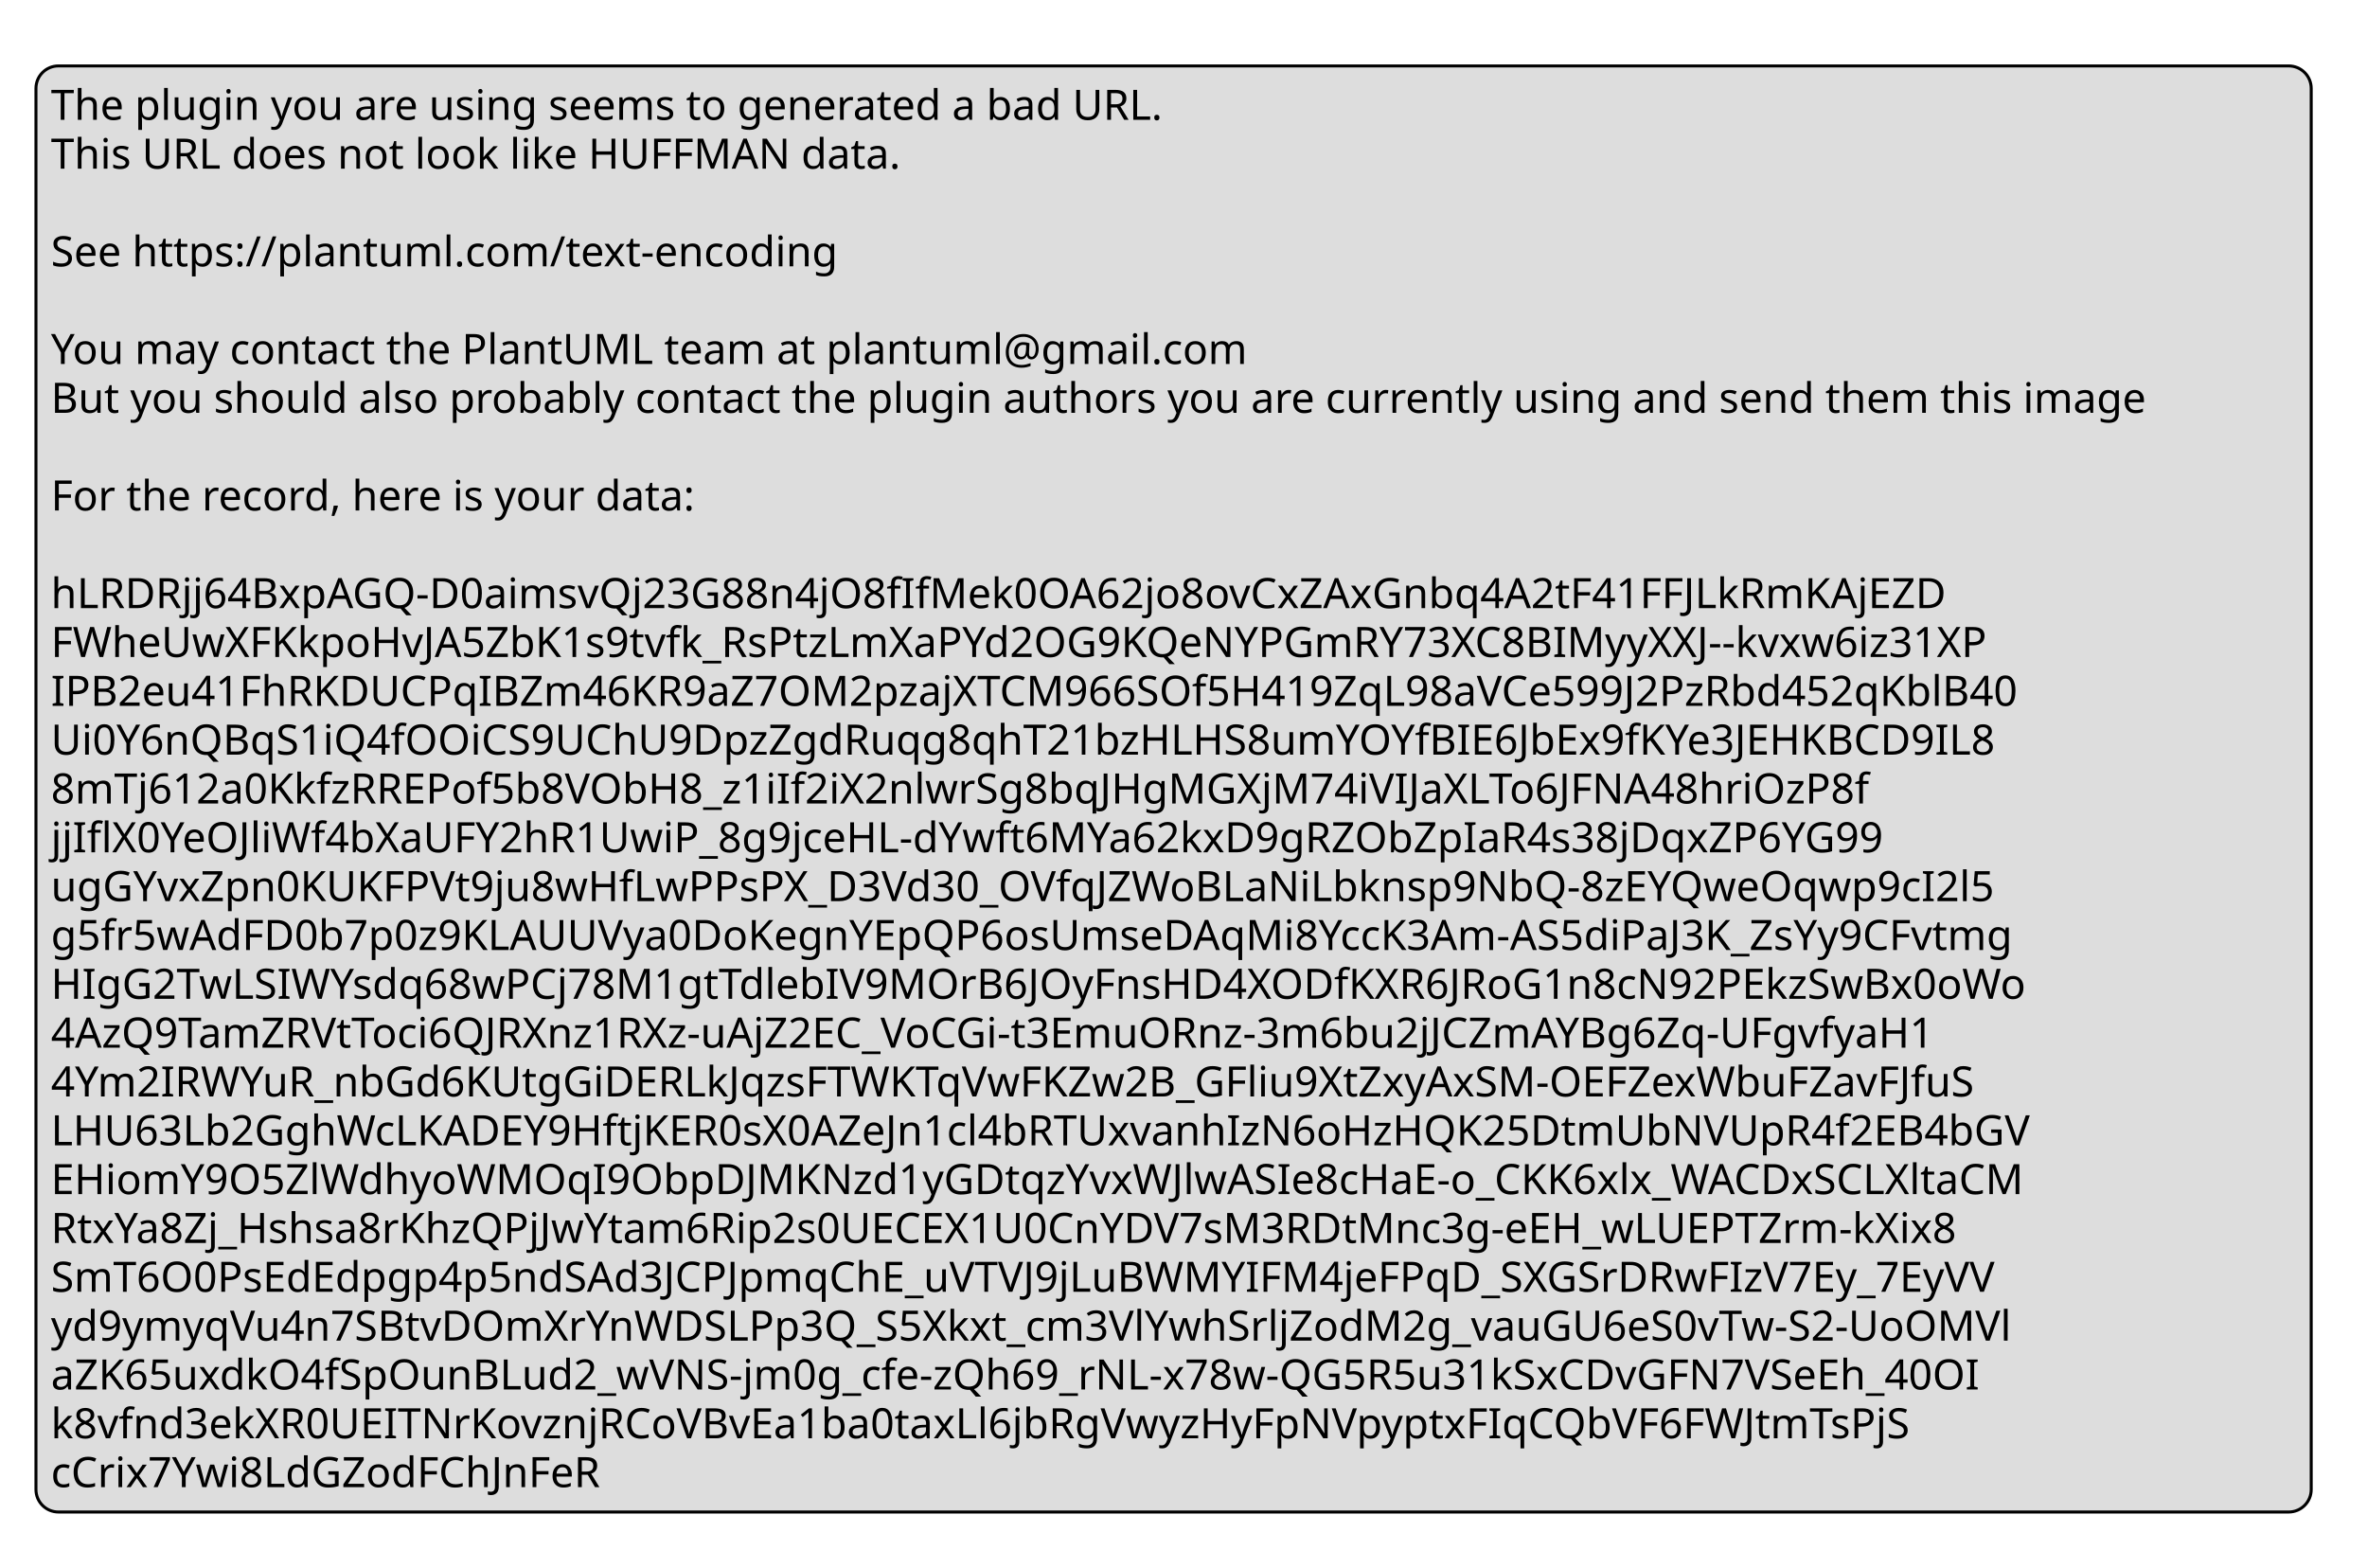
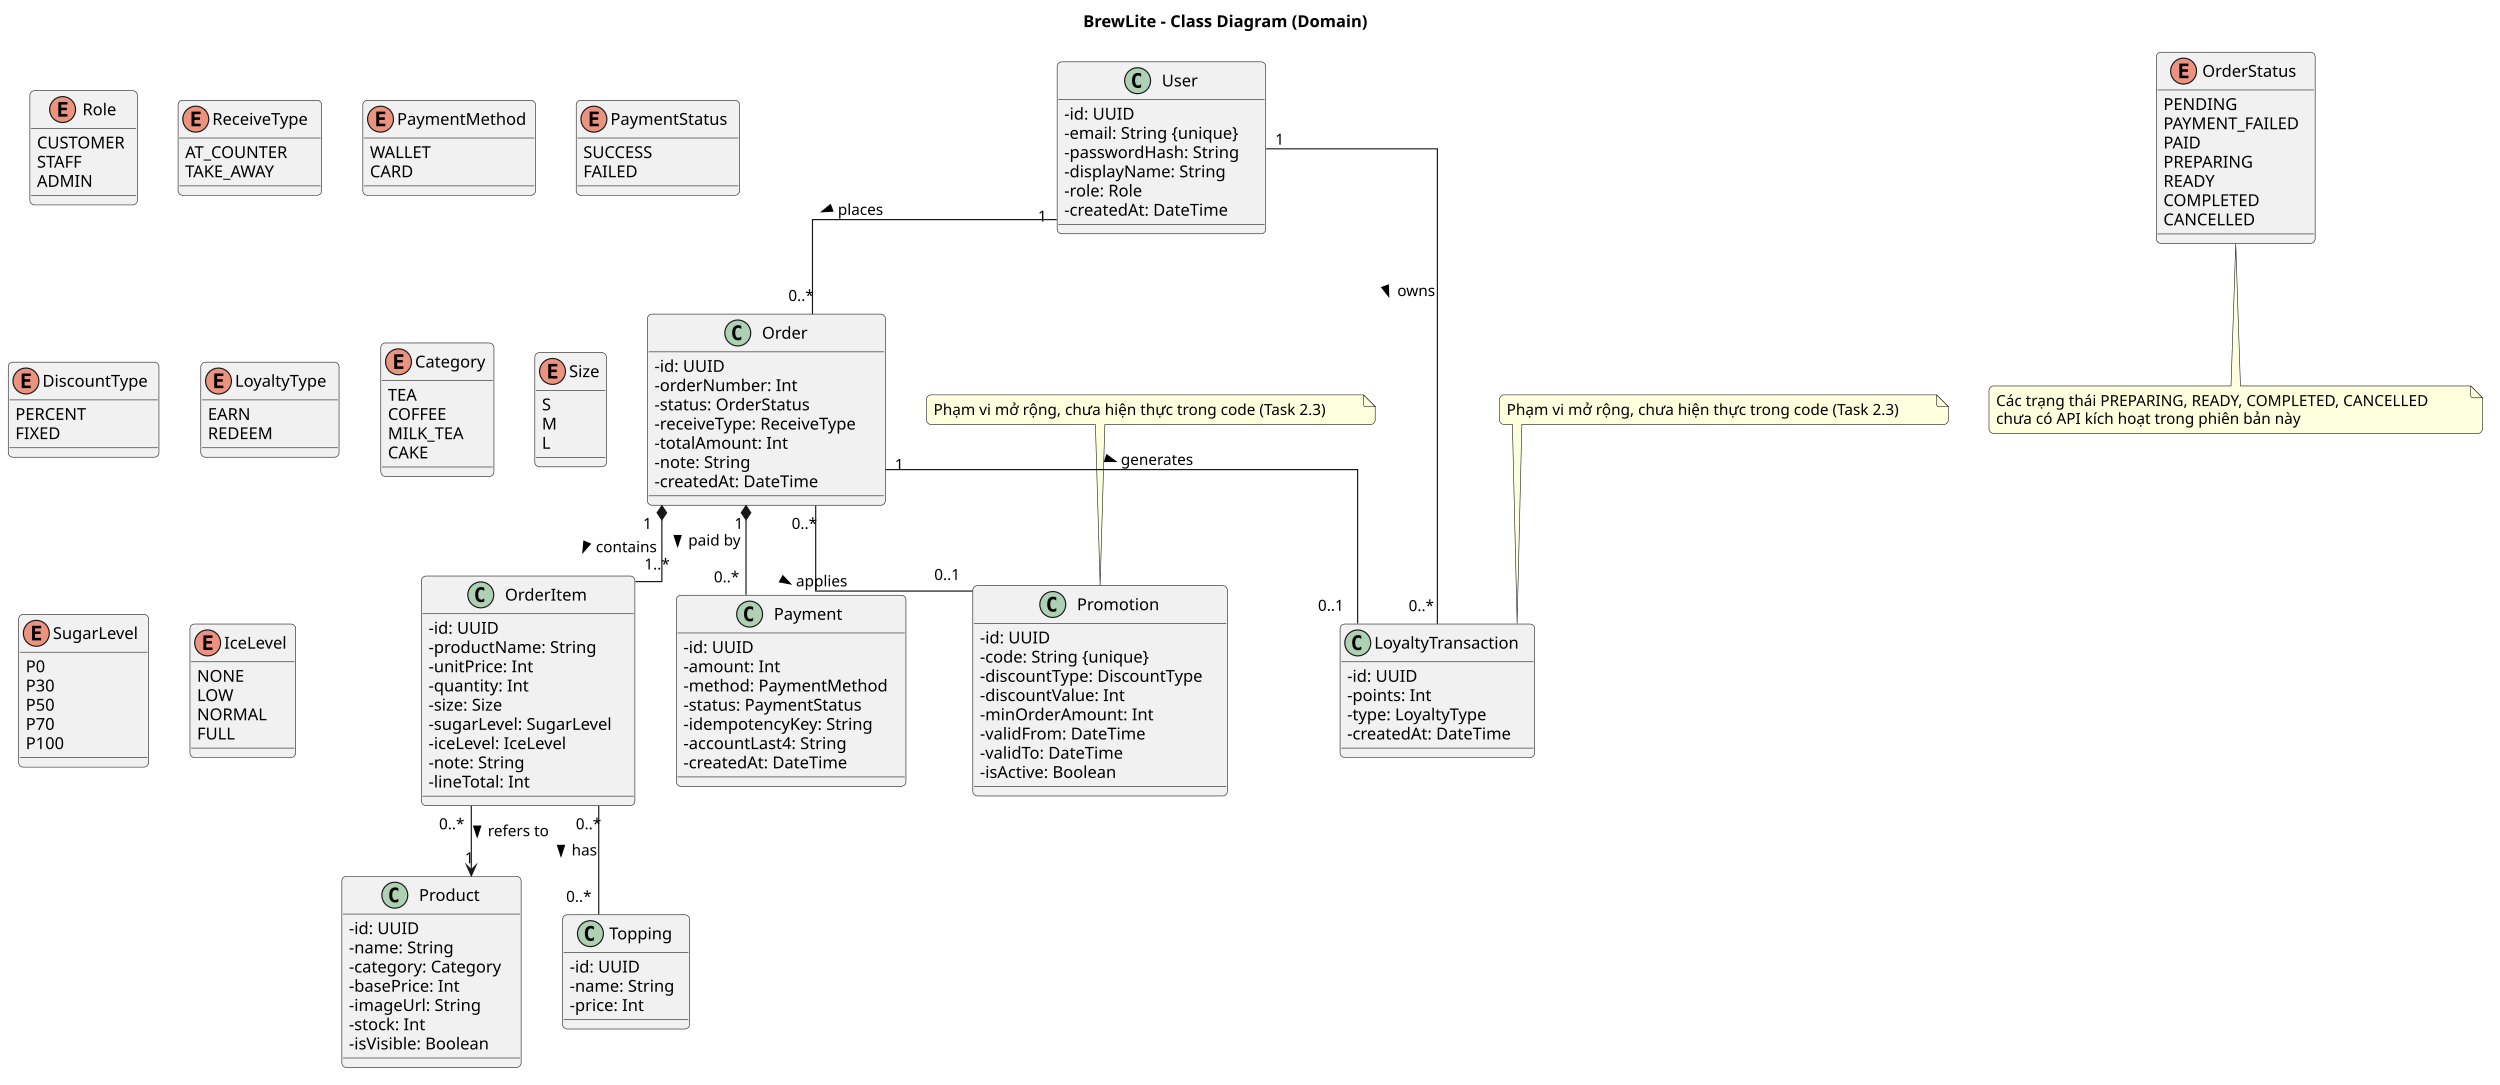
- <svg xmlns="http://www.w3.org/2000/svg" version="1.1" data-diagram-type="CLASS" style="width:790px;height:523px;background:#FFFFFF;" width="790px" height="523px" viewBox="0 0 790 523" zoomAndPan="magnify" preserveAspectRatio="none" contentStyleType="text/css">
+ <svg xmlns="http://www.w3.org/2000/svg" version="1.1" data-diagram-type="CLASS" style="width:2120px;height:920px;background:#FFFFFF;" width="2120px" height="920px" viewBox="0 0 2120 920" zoomAndPan="magnify" preserveAspectRatio="none" contentStyleType="text/css">
  <defs />
  <g font-family="sans-serif" lengthAdjust="spacing">
-     <g class="legend" data-source-line="1">
-       <rect x="12" y="22" width="759.376" height="482.609" fill="#DDD" style="stroke:#000;stroke-width:1;" rx="7.5" ry="7.5" />
-       <text x="17" y="39.995" fill="#000" font-size="14" textLength="399.301">The plugin you are using seems to generated a bad URL.</text>
-       <text x="17" y="56.292" fill="#000" font-size="14" textLength="302.442">This URL does not look like HUFFMAN data.</text>
-       <text x="17" y="72.589" fill="#000" font-size="14"> </text>
-       <text x="17" y="88.886" fill="#000" font-size="14" textLength="279.146">See https://plantuml.com/text-encoding</text>
-       <text x="17" y="105.183" fill="#000" font-size="14"> </text>
-       <text x="17" y="121.479" fill="#000" font-size="14" textLength="428.148">You may contact the PlantUML team at plantuml@gmail.com</text>
-       <text x="17" y="137.776" fill="#000" font-size="14" textLength="749.376">But you should also probably contact the plugin authors you are currently using and send them this image</text>
-       <text x="17" y="154.073" fill="#000" font-size="14"> </text>
-       <text x="17" y="170.37" fill="#000" font-size="14" textLength="232.545">For the record, here is your data:</text>
-       <text x="17" y="186.667" fill="#000" font-size="14"> </text>
-       <text x="17" y="202.964" fill="#000" font-size="14" textLength="681.577">hLRDRjj64BxpAGQ-D0aimsvQj23G88n4jO8fIfMek0OA62jo8ovCxZAxGnbq4A2tF41FFJLkRmKAjEZD</text>
-       <text x="17" y="219.261" fill="#000" font-size="14" textLength="697.99">FWheUwXFKkpoHvJA5ZbK1s9tvfk_RsPtzLmXaPYd2OG9KQeNYPGmRY73XC8BIMyyXXJ--kvxw6iz31XP</text>
-       <text x="17" y="235.558" fill="#000" font-size="14" textLength="707.109">IPB2eu41FhRKDUCPqIBZm46KR9aZ7OM2pzajXTCM966SOf5H419ZqL98aVCe599J2PzRbd452qKblB40</text>
-       <text x="17" y="251.854" fill="#000" font-size="14" textLength="692.515">Ui0Y6nQBqS1iQ4fOOiCS9UChU9DpzZgdRuqg8qhT21bzHLHS8umYOYfBIE6JbEx9fKYe3JEHKBCD9IL8</text>
-       <text x="17" y="268.151" fill="#000" font-size="14" textLength="649.312">8mTj612a0KkfzRREPof5b8VObH8_z1iIf2iX2nlwrSg8bqJHgMGXjM74iVIJaXLTo6JFNA48hriOzP8f</text>
-       <text x="17" y="284.448" fill="#000" font-size="14" textLength="658.984">jjIflX0YeOJliWf4bXaUFY2hR1UwiP_8g9jceHL-dYwft6MYa62kxD9gRZObZpIaR4s38jDqxZP6YG99</text>
-       <text x="17" y="300.745" fill="#000" font-size="14" textLength="691.558">ugGYvxZpn0KUKFPVt9ju8wHfLwPPsPX_D3Vd30_OVfqJZWoBLaNiLbknsp9NbQ-8zEYQweOqwp9cI2l5</text>
-       <text x="17" y="317.042" fill="#000" font-size="14" textLength="702.051">g5fr5wAdFD0b7p0z9KLAUUVya0DoKegnYEpQP6osUmseDAqMi8YccK3Am-AS5diPaJ3K_ZsYy9CFvtmg</text>
-       <text x="17" y="333.339" fill="#000" font-size="14" textLength="703.322">HIgG2TwLSIWYsdq68wPCj78M1gtTdlebIV9MOrB6JOyFnsHD4XODfKXR6JRoG1n8cN92PEkzSwBx0oWo</text>
-       <text x="17" y="349.636" fill="#000" font-size="14" textLength="686.677">4AzQ9TamZRVtToci6QJRXnz1RXz-uAjZ2EC_VoCGi-t3EmuORnz-3m6bu2jJCZmAYBg6Zq-UFgvfyaH1</text>
-       <text x="17" y="365.933" fill="#000" font-size="14" textLength="696.568">4Ym2IRWYuR_nbGd6KUtgGiDERLkJqzsFTWKTqVwFKZw2B_GFliu9XtZxyAxSM-OEFZexWbuFZavFJfuS</text>
-       <text x="17" y="382.229" fill="#000" font-size="14" textLength="706.761">LHU63Lb2GghWcLKADEY9HftjKER0sX0AZeJn1cl4bRTUxvanhIzN6oHzHQK25DtmUbNVUpR4f2EB4bGV</text>
-       <text x="17" y="398.526" fill="#000" font-size="14" textLength="703.309">EHiomY9O5ZlWdhyoWMOqI9ObpDJMKNzd1yGDtqzYvxWJlwASIe8cHaE-o_CKK6xlx_WACDxSCLXltaCM</text>
-       <text x="17" y="414.823" fill="#000" font-size="14" textLength="685.104">RtxYa8Zj_Hshsa8rKhzQPjJwYtam6Rip2s0UECEX1U0CnYDV7sM3RDtMnc3g-eEH_wLUEPTZrm-kXix8</text>
-       <text x="17" y="431.12" fill="#000" font-size="14" textLength="697.225">SmT6O0PsEdEdpgp4p5ndSAd3JCPJpmqChE_uVTVJ9jLuBWMYIFM4jeFPqD_SXGSrDRwFIzV7Ey_7EyVV</text>
-       <text x="17" y="447.417" fill="#000" font-size="14" textLength="705.25">yd9ymyqVu4n7SBtvDOmXrYnWDSLPp3Q_S5Xkxt_cm3VlYwhSrljZodM2g_vauGU6eS0vTw-S2-UoOMVl</text>
-       <text x="17" y="463.714" fill="#000" font-size="14" textLength="692.829">aZK65uxdkO4fSpOunBLud2_wVNS-jm0g_cfe-zQh69_rNL-x78w-QG5R5u31kSxCDvGFN7VSeEh_40OI</text>
-       <text x="17" y="480.011" fill="#000" font-size="14" textLength="670.366">k8vfnd3ekXR0UEITNrKovznjRCoVBvEa1ba0taxLl6jbRgVwyzHyFpNVpyptxFIqCQbVF6FWJtmTsPjS</text>
-       <text x="17" y="496.308" fill="#000" font-size="14" textLength="197.784">cCrix7Ywi8LdGZodFChJnFeR</text>
+     <g class="title" data-source-line="1">
+       <text x="918.526" y="22.995" fill="#000" font-size="14" textLength="276.069" font-weight="700">BrewLite - Class Diagram (Domain)</text>
+     </g>
+     <g class="entity" data-qualified-name="User" id="ent0001" data-source-line="6">
+       <rect x="896.46" y="52.447" width="176.883" height="145.781" fill="#F1F1F1" style="stroke:#181818;stroke-width:0.5;" rx="4" ry="4" />
+       <ellipse cx="964.696" cy="68.447" rx="11" ry="11" fill="#ADD1B2" style="stroke:#181818;stroke-width:1;" />
+       <path d="M967.665,74.087 Q967.087,74.384 966.446,74.525 Q965.806,74.681 965.103,74.681 Q962.603,74.681 961.274,73.041 Q959.962,71.384 959.962,68.259 Q959.962,65.134 961.274,63.478 Q962.603,61.822 965.103,61.822 Q965.806,61.822 966.446,61.978 Q967.103,62.134 967.665,62.431 L967.665,65.15 Q967.04,64.572 966.446,64.306 Q965.853,64.025 965.228,64.025 Q963.884,64.025 963.196,65.103 Q962.509,66.166 962.509,68.259 Q962.509,70.353 963.196,71.431 Q963.884,72.494 965.228,72.494 Q965.853,72.494 966.446,72.228 Q967.04,71.947 967.665,71.369 L967.665,74.087 Z " fill="#000" />
+       <text x="985.196" y="73.294" fill="#000" font-size="14" textLength="31.91">User</text>
+       <line x1="897.46" y1="84.447" x2="1072.343" y2="84.447" style="stroke:#181818;stroke-width:0.5;" />
+       <text x="902.46" y="101.442" fill="#000" font-size="14" textLength="62.398">-id: UUID</text>
+       <text x="902.46" y="117.739" fill="#000" font-size="14" textLength="164.883">-email: String {unique}</text>
+       <text x="902.46" y="134.036" fill="#000" font-size="14" textLength="157.985">-passwordHash: String</text>
+       <text x="902.46" y="150.333" fill="#000" font-size="14" textLength="147.014">-displayName: String</text>
+       <text x="902.46" y="166.629" fill="#000" font-size="14" textLength="71.839">-role: Role</text>
+       <text x="902.46" y="182.926" fill="#000" font-size="14" textLength="151.074">-createdAt: DateTime</text>
+       <line x1="897.46" y1="190.228" x2="1072.343" y2="190.228" style="stroke:#181818;stroke-width:0.5;" />
+     </g>
+     <g class="entity" data-qualified-name="Product" id="ent0002" data-source-line="15">
+       <rect x="289.88" y="743.127" width="152.041" height="162.078" fill="#F1F1F1" style="stroke:#181818;stroke-width:0.5;" rx="4" ry="4" />
+       <ellipse cx="334.796" cy="759.127" rx="11" ry="11" fill="#ADD1B2" style="stroke:#181818;stroke-width:1;" />
+       <path d="M337.764,764.767 Q337.186,765.064 336.546,765.205 Q335.905,765.361 335.202,765.361 Q332.702,765.361 331.374,763.721 Q330.061,762.064 330.061,758.939 Q330.061,755.814 331.374,754.158 Q332.702,752.502 335.202,752.502 Q335.905,752.502 336.546,752.658 Q337.202,752.814 337.764,753.111 L337.764,755.83 Q337.139,755.252 336.546,754.986 Q335.952,754.705 335.327,754.705 Q333.983,754.705 333.296,755.783 Q332.608,756.846 332.608,758.939 Q332.608,761.033 333.296,762.111 Q333.983,763.174 335.327,763.174 Q335.952,763.174 336.546,762.908 Q337.139,762.627 337.764,762.049 L337.764,764.767 Z " fill="#000" />
+       <text x="355.296" y="763.974" fill="#000" font-size="14" textLength="53.71">Product</text>
+       <line x1="290.88" y1="775.127" x2="440.921" y2="775.127" style="stroke:#181818;stroke-width:0.5;" />
+       <text x="295.88" y="792.122" fill="#000" font-size="14" textLength="62.398">-id: UUID</text>
+       <text x="295.88" y="808.419" fill="#000" font-size="14" textLength="95.703">-name: String</text>
+       <text x="295.88" y="824.716" fill="#000" font-size="14" textLength="140.041">-category: Category</text>
+       <text x="295.88" y="841.013" fill="#000" font-size="14" textLength="100.481">-basePrice: Int</text>
+       <text x="295.88" y="857.309" fill="#000" font-size="14" textLength="119.499">-imageUrl: String</text>
+       <text x="295.88" y="873.606" fill="#000" font-size="14" textLength="69.863">-stock: Int</text>
+       <text x="295.88" y="889.903" fill="#000" font-size="14" textLength="128.133">-isVisible: Boolean</text>
+       <line x1="290.88" y1="897.205" x2="440.921" y2="897.205" style="stroke:#181818;stroke-width:0.5;" />
+     </g>
+     <g class="entity" data-qualified-name="Topping" id="ent0003" data-source-line="25">
+       <rect x="477.05" y="775.727" width="107.703" height="96.891" fill="#F1F1F1" style="stroke:#181818;stroke-width:0.5;" rx="4" ry="4" />
+       <ellipse cx="500.673" cy="791.727" rx="11" ry="11" fill="#ADD1B2" style="stroke:#181818;stroke-width:1;" />
+       <path d="M503.642,797.368 Q503.064,797.664 502.423,797.805 Q501.783,797.961 501.08,797.961 Q498.58,797.961 497.252,796.321 Q495.939,794.664 495.939,791.539 Q495.939,788.414 497.252,786.758 Q498.58,785.102 501.08,785.102 Q501.783,785.102 502.423,785.258 Q503.08,785.414 503.642,785.711 L503.642,788.43 Q503.017,787.852 502.423,787.586 Q501.83,787.305 501.205,787.305 Q499.861,787.305 499.173,788.383 Q498.486,789.446 498.486,791.539 Q498.486,793.633 499.173,794.711 Q499.861,795.774 501.205,795.774 Q501.83,795.774 502.423,795.508 Q503.017,795.227 503.642,794.649 L503.642,797.368 Z " fill="#000" />
+       <text x="516.59" y="796.574" fill="#000" font-size="14" textLength="56.54">Topping</text>
+       <line x1="478.05" y1="807.727" x2="583.753" y2="807.727" style="stroke:#181818;stroke-width:0.5;" />
+       <text x="483.05" y="824.722" fill="#000" font-size="14" textLength="62.398">-id: UUID</text>
+       <text x="483.05" y="841.019" fill="#000" font-size="14" textLength="95.703">-name: String</text>
+       <text x="483.05" y="857.316" fill="#000" font-size="14" textLength="67.553">-price: Int</text>
+       <line x1="478.05" y1="864.618" x2="583.753" y2="864.618" style="stroke:#181818;stroke-width:0.5;" />
+     </g>
+     <g class="entity" data-qualified-name="Order" id="ent0004" data-source-line="31">
+       <rect x="549" y="266.377" width="201.8" height="162.078" fill="#F1F1F1" style="stroke:#181818;stroke-width:0.5;" rx="4" ry="4" />
+       <ellipse cx="625.634" cy="282.377" rx="11" ry="11" fill="#ADD1B2" style="stroke:#181818;stroke-width:1;" />
+       <path d="M628.603,288.017 Q628.025,288.314 627.384,288.455 Q626.744,288.611 626.041,288.611 Q623.541,288.611 622.212,286.971 Q620.9,285.314 620.9,282.189 Q620.9,279.064 622.212,277.408 Q623.541,275.752 626.041,275.752 Q626.744,275.752 627.384,275.908 Q628.041,276.064 628.603,276.361 L628.603,279.08 Q627.978,278.502 627.384,278.236 Q626.791,277.955 626.166,277.955 Q624.822,277.955 624.134,279.033 Q623.447,280.096 623.447,282.189 Q623.447,284.283 624.134,285.361 Q624.822,286.424 626.166,286.424 Q626.791,286.424 627.384,286.158 Q627.978,285.877 628.603,285.299 L628.603,288.017 Z " fill="#000" />
+       <text x="646.134" y="287.224" fill="#000" font-size="14" textLength="40.031">Order</text>
+       <line x1="550" y1="298.377" x2="749.8" y2="298.377" style="stroke:#181818;stroke-width:0.5;" />
+       <text x="555" y="315.372" fill="#000" font-size="14" textLength="62.398">-id: UUID</text>
+       <text x="555" y="331.669" fill="#000" font-size="14" textLength="126.526">-orderNumber: Int</text>
+       <text x="555" y="347.966" fill="#000" font-size="14" textLength="141.88">-status: OrderStatus</text>
+       <text x="555" y="364.263" fill="#000" font-size="14" textLength="189.8">-receiveType: ReceiveType</text>
+       <text x="555" y="380.559" fill="#000" font-size="14" textLength="119.738">-totalAmount: Int</text>
+       <text x="555" y="396.856" fill="#000" font-size="14" textLength="87.541">-note: String</text>
+       <text x="555" y="413.153" fill="#000" font-size="14" textLength="151.074">-createdAt: DateTime</text>
+       <line x1="550" y1="420.455" x2="749.8" y2="420.455" style="stroke:#181818;stroke-width:0.5;" />
+     </g>
+     <g class="entity" data-qualified-name="OrderItem" id="ent0005" data-source-line="41">
+       <rect x="357.4" y="488.457" width="180.991" height="194.672" fill="#F1F1F1" style="stroke:#181818;stroke-width:0.5;" rx="4" ry="4" />
+       <ellipse cx="407.695" cy="504.457" rx="11" ry="11" fill="#ADD1B2" style="stroke:#181818;stroke-width:1;" />
+       <path d="M410.664,510.097 Q410.086,510.394 409.445,510.535 Q408.805,510.691 408.102,510.691 Q405.602,510.691 404.274,509.051 Q402.961,507.394 402.961,504.269 Q402.961,501.144 404.274,499.488 Q405.602,497.832 408.102,497.832 Q408.805,497.832 409.445,497.988 Q410.102,498.144 410.664,498.441 L410.664,501.16 Q410.039,500.582 409.445,500.316 Q408.852,500.035 408.227,500.035 Q406.883,500.035 406.195,501.113 Q405.508,502.176 405.508,504.269 Q405.508,506.363 406.195,507.441 Q406.883,508.504 408.227,508.504 Q408.852,508.504 409.445,508.238 Q410.039,507.957 410.664,507.379 L410.664,510.097 Z " fill="#000" />
+       <text x="428.195" y="509.304" fill="#000" font-size="14" textLength="71.9">OrderItem</text>
+       <line x1="358.4" y1="520.457" x2="537.391" y2="520.457" style="stroke:#181818;stroke-width:0.5;" />
+       <text x="363.4" y="537.452" fill="#000" font-size="14" textLength="62.398">-id: UUID</text>
+       <text x="363.4" y="553.749" fill="#000" font-size="14" textLength="151.457">-productName: String</text>
+       <text x="363.4" y="570.046" fill="#000" font-size="14" textLength="94.233">-unitPrice: Int</text>
+       <text x="363.4" y="586.343" fill="#000" font-size="14" textLength="91.075">-quantity: Int</text>
+       <text x="363.4" y="602.639" fill="#000" font-size="14" textLength="70.103">-size: Size</text>
+       <text x="363.4" y="618.936" fill="#000" font-size="14" textLength="168.991">-sugarLevel: SugarLevel</text>
+       <text x="363.4" y="635.233" fill="#000" font-size="14" textLength="129.261">-iceLevel: IceLevel</text>
+       <text x="363.4" y="651.53" fill="#000" font-size="14" textLength="87.541">-note: String</text>
+       <text x="363.4" y="667.827" fill="#000" font-size="14" textLength="93.051">-lineTotal: Int</text>
+       <line x1="358.4" y1="675.129" x2="537.391" y2="675.129" style="stroke:#181818;stroke-width:0.5;" />
+     </g>
+     <g class="entity" data-qualified-name="Payment" id="ent0006" data-source-line="53">
+       <rect x="573.54" y="504.757" width="194.711" height="162.078" fill="#F1F1F1" style="stroke:#181818;stroke-width:0.5;" rx="4" ry="4" />
+       <ellipse cx="635.686" cy="520.757" rx="11" ry="11" fill="#ADD1B2" style="stroke:#181818;stroke-width:1;" />
+       <path d="M638.654,526.398 Q638.076,526.694 637.436,526.835 Q636.795,526.991 636.092,526.991 Q633.592,526.991 632.264,525.351 Q630.951,523.694 630.951,520.569 Q630.951,517.444 632.264,515.788 Q633.592,514.132 636.092,514.132 Q636.795,514.132 637.436,514.288 Q638.092,514.444 638.654,514.741 L638.654,517.46 Q638.029,516.882 637.436,516.616 Q636.842,516.335 636.217,516.335 Q634.873,516.335 634.186,517.413 Q633.498,518.476 633.498,520.569 Q633.498,522.663 634.186,523.741 Q634.873,524.804 636.217,524.804 Q636.842,524.804 637.436,524.538 Q638.029,524.257 638.654,523.679 L638.654,526.398 Z " fill="#000" />
+       <text x="656.186" y="525.604" fill="#000" font-size="14" textLength="61.92">Payment</text>
+       <line x1="574.54" y1="536.757" x2="767.251" y2="536.757" style="stroke:#181818;stroke-width:0.5;" />
+       <text x="579.54" y="553.752" fill="#000" font-size="14" textLength="62.398">-id: UUID</text>
+       <text x="579.54" y="570.049" fill="#000" font-size="14" textLength="86.728">-amount: Int</text>
+       <text x="579.54" y="586.346" fill="#000" font-size="14" textLength="182.711">-method: PaymentMethod</text>
+       <text x="579.54" y="602.643" fill="#000" font-size="14" textLength="163.769">-status: PaymentStatus</text>
+       <text x="579.54" y="618.939" fill="#000" font-size="14" textLength="173.517">-idempotencyKey: String</text>
+       <text x="579.54" y="635.236" fill="#000" font-size="14" textLength="149.844">-accountLast4: String</text>
+       <text x="579.54" y="651.533" fill="#000" font-size="14" textLength="151.074">-createdAt: DateTime</text>
+       <line x1="574.54" y1="658.835" x2="767.251" y2="658.835" style="stroke:#181818;stroke-width:0.5;" />
+     </g>
+     <g class="entity" data-qualified-name="Promotion" id="ent0007" data-source-line="63">
+       <rect x="824.94" y="496.607" width="215.923" height="178.375" fill="#F1F1F1" style="stroke:#181818;stroke-width:0.5;" rx="4" ry="4" />
+       <ellipse cx="892.759" cy="512.607" rx="11" ry="11" fill="#ADD1B2" style="stroke:#181818;stroke-width:1;" />
+       <path d="M895.728,518.248 Q895.15,518.544 894.509,518.685 Q893.869,518.841 893.166,518.841 Q890.666,518.841 889.337,517.201 Q888.025,515.544 888.025,512.419 Q888.025,509.294 889.337,507.638 Q890.666,505.982 893.166,505.982 Q893.869,505.982 894.509,506.138 Q895.166,506.294 895.728,506.591 L895.728,509.31 Q895.103,508.732 894.509,508.466 Q893.916,508.185 893.291,508.185 Q891.947,508.185 891.259,509.263 Q890.572,510.326 890.572,512.419 Q890.572,514.513 891.259,515.591 Q891.947,516.654 893.291,516.654 Q893.916,516.654 894.509,516.388 Q895.103,516.107 895.728,515.529 L895.728,518.248 Z " fill="#000" />
+       <text x="913.259" y="517.454" fill="#000" font-size="14" textLength="71.784">Promotion</text>
+       <line x1="825.94" y1="528.607" x2="1039.863" y2="528.607" style="stroke:#181818;stroke-width:0.5;" />
+       <text x="830.94" y="545.602" fill="#000" font-size="14" textLength="62.398">-id: UUID</text>
+       <text x="830.94" y="561.899" fill="#000" font-size="14" textLength="160.036">-code: String {unique}</text>
+       <text x="830.94" y="578.196" fill="#000" font-size="14" textLength="203.923">-discountType: DiscountType</text>
+       <text x="830.94" y="594.493" fill="#000" font-size="14" textLength="131.811">-discountValue: Int</text>
+       <text x="830.94" y="610.789" fill="#000" font-size="14" textLength="154.157">-minOrderAmount: Int</text>
+       <text x="830.94" y="627.086" fill="#000" font-size="14" textLength="151.915">-validFrom: DateTime</text>
+       <text x="830.94" y="643.383" fill="#000" font-size="14" textLength="133.021">-validTo: DateTime</text>
+       <text x="830.94" y="659.68" fill="#000" font-size="14" textLength="125.645">-isActive: Boolean</text>
+       <line x1="825.94" y1="666.982" x2="1039.863" y2="666.982" style="stroke:#181818;stroke-width:0.5;" />
+     </g>
+     <g class="entity" data-qualified-name="GMN8" id="ent0009" data-source-line="73">
+       <path d="M785.63,338.847 L785.63,355.98 A4,4 0 0 0 789.63,359.98 L928.9,359.98 L932.9,496.267 L936.9,359.98 L1162.174,359.98 A4,4 0 0 0 1166.174,355.98 L1166.174,344.847 L1156.174,334.847 L789.63,334.847 A4,4 0 0 0 785.63,338.847" style="stroke:#181818;stroke-width:0.5;" fill="#FEFFDD" />
+       <path d="M1156.174,334.847 L1156.174,342.847 A2,2 0 0 0 1158.174,344.847 L1166.174,344.847 L1156.174,334.847" style="stroke:#181818;stroke-width:0.5;" fill="#FEFFDD" />
+       <text x="791.63" y="351.914" fill="#000" font-size="13" textLength="359.544">Phạm vi mở rộng, chưa hiện thực trong code (Task 2.3)</text>
+     </g>
+     <g class="entity" data-qualified-name="LoyaltyTransaction" id="ent0011" data-source-line="75">
+       <rect x="1136.38" y="529.197" width="165.041" height="113.188" fill="#F1F1F1" style="stroke:#181818;stroke-width:0.5;" rx="4" ry="4" />
+       <ellipse cx="1151.38" cy="545.197" rx="11" ry="11" fill="#ADD1B2" style="stroke:#181818;stroke-width:1;" />
+       <path d="M1154.349,550.838 Q1153.771,551.134 1153.13,551.275 Q1152.489,551.431 1151.786,551.431 Q1149.286,551.431 1147.958,549.791 Q1146.646,548.134 1146.646,545.009 Q1146.646,541.884 1147.958,540.228 Q1149.286,538.572 1151.786,538.572 Q1152.489,538.572 1153.13,538.728 Q1153.786,538.884 1154.349,539.181 L1154.349,541.9 Q1153.724,541.322 1153.13,541.056 Q1152.536,540.775 1151.911,540.775 Q1150.568,540.775 1149.88,541.853 Q1149.193,542.916 1149.193,545.009 Q1149.193,547.103 1149.88,548.181 Q1150.568,549.244 1151.911,549.244 Q1152.536,549.244 1153.13,548.978 Q1153.724,548.697 1154.349,548.119 L1154.349,550.838 Z " fill="#000" />
+       <text x="1165.38" y="550.044" fill="#000" font-size="14" textLength="133.041">LoyaltyTransaction</text>
+       <line x1="1137.38" y1="561.197" x2="1300.421" y2="561.197" style="stroke:#181818;stroke-width:0.5;" />
+       <text x="1142.38" y="578.192" fill="#000" font-size="14" textLength="62.398">-id: UUID</text>
+       <text x="1142.38" y="594.489" fill="#000" font-size="14" textLength="75.708">-points: Int</text>
+       <text x="1142.38" y="610.786" fill="#000" font-size="14" textLength="130.724">-type: LoyaltyType</text>
+       <text x="1142.38" y="627.083" fill="#000" font-size="14" textLength="151.074">-createdAt: DateTime</text>
+       <line x1="1137.38" y1="634.384" x2="1300.421" y2="634.384" style="stroke:#181818;stroke-width:0.5;" />
+     </g>
+     <g class="entity" data-qualified-name="GMN12" id="ent0013" data-source-line="81">
+       <path d="M1271.63,338.847 L1271.63,355.98 A4,4 0 0 0 1275.63,359.98 L1282.52,359.98 L1286.52,528.787 L1290.52,359.98 L1648.174,359.98 A4,4 0 0 0 1652.174,355.98 L1652.174,344.847 L1642.174,334.847 L1275.63,334.847 A4,4 0 0 0 1271.63,338.847" style="stroke:#181818;stroke-width:0.5;" fill="#FEFFDD" />
+       <path d="M1642.174,334.847 L1642.174,342.847 A2,2 0 0 0 1644.174,344.847 L1652.174,344.847 L1642.174,334.847" style="stroke:#181818;stroke-width:0.5;" fill="#FEFFDD" />
+       <text x="1277.63" y="351.914" fill="#000" font-size="13" textLength="359.544">Phạm vi mở rộng, chưa hiện thực trong code (Task 2.3)</text>
+     </g>
+     <g class="entity" data-qualified-name="Role" id="ent0023" data-source-line="94">
+       <rect x="25.33" y="76.897" width="91.133" height="96.891" fill="#F1F1F1" style="stroke:#181818;stroke-width:0.5;" rx="4" ry="4" />
+       <ellipse cx="53.082" cy="92.897" rx="11" ry="11" fill="#EB937F" style="stroke:#181818;stroke-width:1;" />
+       <path d="M57.191,98.897 L49.472,98.897 L49.472,86.506 L57.191,86.506 L57.191,88.663 L51.925,88.663 L51.925,91.334 L56.691,91.334 L56.691,93.491 L51.925,93.491 L51.925,96.741 L57.191,96.741 L57.191,98.897 Z " fill="#000" />
+       <text x="69.915" y="97.744" fill="#000" font-size="14" textLength="30.796">Role</text>
+       <line x1="26.33" y1="108.897" x2="115.463" y2="108.897" style="stroke:#181818;stroke-width:0.5;" />
+       <text x="31.33" y="125.892" fill="#000" font-size="14" textLength="79.133">CUSTOMER</text>
+       <text x="31.33" y="142.189" fill="#000" font-size="14" textLength="43.121">STAFF</text>
+       <text x="31.33" y="158.486" fill="#000" font-size="14" textLength="47.038">ADMIN</text>
+       <line x1="26.33" y1="165.788" x2="115.463" y2="165.788" style="stroke:#181818;stroke-width:0.5;" />
+     </g>
+     <g class="entity" data-qualified-name="OrderStatus" id="ent0024" data-source-line="100">
+       <rect x="1828.55" y="44.297" width="134.705" height="162.078" fill="#F1F1F1" style="stroke:#181818;stroke-width:0.5;" rx="4" ry="4" />
+       <ellipse cx="1851.678" cy="60.297" rx="11" ry="11" fill="#EB937F" style="stroke:#181818;stroke-width:1;" />
+       <path d="M1855.788,66.297 L1848.069,66.297 L1848.069,53.906 L1855.788,53.906 L1855.788,56.063 L1850.522,56.063 L1850.522,58.734 L1855.288,58.734 L1855.288,60.891 L1850.522,60.891 L1850.522,64.141 L1855.788,64.141 L1855.788,66.297 Z " fill="#000" />
+       <text x="1867.484" y="65.144" fill="#000" font-size="14" textLength="84.643">OrderStatus</text>
+       <line x1="1829.55" y1="76.297" x2="1962.255" y2="76.297" style="stroke:#181818;stroke-width:0.5;" />
+       <text x="1834.55" y="93.292" fill="#000" font-size="14" textLength="63.991">PENDING</text>
+       <text x="1834.55" y="109.589" fill="#000" font-size="14" textLength="122.705">PAYMENT_FAILED</text>
+       <text x="1834.55" y="125.886" fill="#000" font-size="14" textLength="32.929">PAID</text>
+       <text x="1834.55" y="142.183" fill="#000" font-size="14" textLength="80.213">PREPARING</text>
+       <text x="1834.55" y="158.479" fill="#000" font-size="14" textLength="47.482">READY</text>
+       <text x="1834.55" y="174.776" fill="#000" font-size="14" textLength="86.14">COMPLETED</text>
+       <text x="1834.55" y="191.073" fill="#000" font-size="14" textLength="83.672">CANCELLED</text>
+       <line x1="1829.55" y1="198.375" x2="1962.255" y2="198.375" style="stroke:#181818;stroke-width:0.5;" />
+     </g>
+     <g class="entity" data-qualified-name="GMN25" id="ent0026" data-source-line="109">
+       <path d="M1686.67,331.287 L1686.67,363.553 A4,4 0 0 0 1690.67,367.553 L2101.122,367.553 A4,4 0 0 0 2105.122,363.553 L2105.122,337.287 L2095.122,327.287 L1899.9,327.287 L1895.9,206.777 L1891.9,327.287 L1690.67,327.287 A4,4 0 0 0 1686.67,331.287" style="stroke:#181818;stroke-width:0.5;" fill="#FEFFDD" />
+       <path d="M2095.122,327.287 L2095.122,335.287 A2,2 0 0 0 2097.122,337.287 L2105.122,337.287 L2095.122,327.287" style="stroke:#181818;stroke-width:0.5;" fill="#FEFFDD" />
+       <text x="1692.67" y="344.354" fill="#000" font-size="13" textLength="397.452">Các trạng thái PREPARING, READY, COMPLETED, CANCELLED</text>
+       <text x="1692.67" y="359.487" fill="#000" font-size="13" textLength="275.685">chưa có API kích hoạt trong phiên bản này</text>
+     </g>
+     <g class="entity" data-qualified-name="ReceiveType" id="ent0028" data-source-line="111">
+       <rect x="151.01" y="85.047" width="121.776" height="80.594" fill="#F1F1F1" style="stroke:#181818;stroke-width:0.5;" rx="4" ry="4" />
+       <ellipse cx="166.01" cy="101.047" rx="11" ry="11" fill="#EB937F" style="stroke:#181818;stroke-width:1;" />
+       <path d="M170.119,107.047 L162.401,107.047 L162.401,94.656 L170.119,94.656 L170.119,96.813 L164.854,96.813 L164.854,99.484 L169.619,99.484 L169.619,101.641 L164.854,101.641 L164.854,104.891 L170.119,104.891 L170.119,107.047 Z " fill="#000" />
+       <text x="180.01" y="105.894" fill="#000" font-size="14" textLength="89.776">ReceiveType</text>
+       <line x1="152.01" y1="117.047" x2="271.786" y2="117.047" style="stroke:#181818;stroke-width:0.5;" />
+       <text x="157.01" y="134.042" fill="#000" font-size="14" textLength="93.769">AT_COUNTER</text>
+       <text x="157.01" y="150.339" fill="#000" font-size="14" textLength="84.704">TAKE_AWAY</text>
+       <line x1="152.01" y1="157.641" x2="271.786" y2="157.641" style="stroke:#181818;stroke-width:0.5;" />
+     </g>
+     <g class="entity" data-qualified-name="PaymentMethod" id="ent0029" data-source-line="116">
+       <rect x="307.69" y="85.047" width="146.427" height="80.594" fill="#F1F1F1" style="stroke:#181818;stroke-width:0.5;" rx="4" ry="4" />
+       <ellipse cx="322.69" cy="101.047" rx="11" ry="11" fill="#EB937F" style="stroke:#181818;stroke-width:1;" />
+       <path d="M326.799,107.047 L319.081,107.047 L319.081,94.656 L326.799,94.656 L326.799,96.813 L321.534,96.813 L321.534,99.484 L326.299,99.484 L326.299,101.641 L321.534,101.641 L321.534,104.891 L326.799,104.891 L326.799,107.047 Z " fill="#000" />
+       <text x="336.69" y="105.894" fill="#000" font-size="14" textLength="114.427">PaymentMethod</text>
+       <line x1="308.69" y1="117.047" x2="453.117" y2="117.047" style="stroke:#181818;stroke-width:0.5;" />
+       <text x="313.69" y="134.042" fill="#000" font-size="14" textLength="56.417">WALLET</text>
+       <text x="313.69" y="150.339" fill="#000" font-size="14" textLength="39.86">CARD</text>
+       <line x1="308.69" y1="157.641" x2="453.117" y2="157.641" style="stroke:#181818;stroke-width:0.5;" />
+     </g>
+     <g class="entity" data-qualified-name="PaymentStatus" id="ent0030" data-source-line="121">
+       <rect x="488.63" y="85.047" width="138.531" height="80.594" fill="#F1F1F1" style="stroke:#181818;stroke-width:0.5;" rx="4" ry="4" />
+       <ellipse cx="503.63" cy="101.047" rx="11" ry="11" fill="#EB937F" style="stroke:#181818;stroke-width:1;" />
+       <path d="M507.739,107.047 L500.021,107.047 L500.021,94.656 L507.739,94.656 L507.739,96.813 L502.474,96.813 L502.474,99.484 L507.239,99.484 L507.239,101.641 L502.474,101.641 L502.474,104.891 L507.739,104.891 L507.739,107.047 Z " fill="#000" />
+       <text x="517.63" y="105.894" fill="#000" font-size="14" textLength="106.531">PaymentStatus</text>
+       <line x1="489.63" y1="117.047" x2="626.161" y2="117.047" style="stroke:#181818;stroke-width:0.5;" />
+       <text x="494.63" y="134.042" fill="#000" font-size="14" textLength="65.304">SUCCESS</text>
+       <text x="494.63" y="150.339" fill="#000" font-size="14" textLength="49.185">FAILED</text>
+       <line x1="489.63" y1="157.641" x2="626.161" y2="157.641" style="stroke:#181818;stroke-width:0.5;" />
+     </g>
+     <g class="entity" data-qualified-name="DiscountType" id="ent0031" data-source-line="126">
+       <rect x="7" y="307.117" width="127.799" height="80.594" fill="#F1F1F1" style="stroke:#181818;stroke-width:0.5;" rx="4" ry="4" />
+       <ellipse cx="22" cy="323.117" rx="11" ry="11" fill="#EB937F" style="stroke:#181818;stroke-width:1;" />
+       <path d="M26.109,329.117 L18.391,329.117 L18.391,316.726 L26.109,316.726 L26.109,318.882 L20.844,318.882 L20.844,321.554 L25.609,321.554 L25.609,323.711 L20.844,323.711 L20.844,326.961 L26.109,326.961 L26.109,329.117 Z " fill="#000" />
+       <text x="36" y="327.964" fill="#000" font-size="14" textLength="95.799">DiscountType</text>
+       <line x1="8" y1="339.117" x2="133.799" y2="339.117" style="stroke:#181818;stroke-width:0.5;" />
+       <text x="13" y="356.112" fill="#000" font-size="14" textLength="64.661">PERCENT</text>
+       <text x="13" y="372.409" fill="#000" font-size="14" textLength="41.398">FIXED</text>
+       <line x1="8" y1="379.711" x2="133.799" y2="379.711" style="stroke:#181818;stroke-width:0.5;" />
+     </g>
+     <g class="entity" data-qualified-name="LoyaltyType" id="ent0032" data-source-line="131">
+       <rect x="170.28" y="307.117" width="117.23" height="80.594" fill="#F1F1F1" style="stroke:#181818;stroke-width:0.5;" rx="4" ry="4" />
+       <ellipse cx="185.28" cy="323.117" rx="11" ry="11" fill="#EB937F" style="stroke:#181818;stroke-width:1;" />
+       <path d="M189.389,329.117 L181.671,329.117 L181.671,316.726 L189.389,316.726 L189.389,318.882 L184.124,318.882 L184.124,321.554 L188.889,321.554 L188.889,323.711 L184.124,323.711 L184.124,326.961 L189.389,326.961 L189.389,329.117 Z " fill="#000" />
+       <text x="199.28" y="327.964" fill="#000" font-size="14" textLength="85.23">LoyaltyType</text>
+       <line x1="171.28" y1="339.117" x2="286.51" y2="339.117" style="stroke:#181818;stroke-width:0.5;" />
+       <text x="176.28" y="356.112" fill="#000" font-size="14" textLength="38.623">EARN</text>
+       <text x="176.28" y="372.409" fill="#000" font-size="14" textLength="59.124">REDEEM</text>
+       <line x1="171.28" y1="379.711" x2="286.51" y2="379.711" style="stroke:#181818;stroke-width:0.5;" />
+     </g>
+     <g class="entity" data-qualified-name="Category" id="ent0033" data-source-line="136">
+       <rect x="322.92" y="290.827" width="95.95" height="113.188" fill="#F1F1F1" style="stroke:#181818;stroke-width:0.5;" rx="4" ry="4" />
+       <ellipse cx="337.92" cy="306.827" rx="11" ry="11" fill="#EB937F" style="stroke:#181818;stroke-width:1;" />
+       <path d="M342.029,312.827 L334.311,312.827 L334.311,300.436 L342.029,300.436 L342.029,302.593 L336.764,302.593 L336.764,305.264 L341.529,305.264 L341.529,307.421 L336.764,307.421 L336.764,310.671 L342.029,310.671 L342.029,312.827 Z " fill="#000" />
+       <text x="351.92" y="311.674" fill="#000" font-size="14" textLength="63.95">Category</text>
+       <line x1="323.92" y1="322.827" x2="417.87" y2="322.827" style="stroke:#181818;stroke-width:0.5;" />
+       <text x="328.92" y="339.822" fill="#000" font-size="14" textLength="26.975">TEA</text>
+       <text x="328.92" y="356.119" fill="#000" font-size="14" textLength="54.592">COFFEE</text>
+       <text x="328.92" y="372.416" fill="#000" font-size="14" textLength="67.163">MILK_TEA</text>
+       <text x="328.92" y="388.713" fill="#000" font-size="14" textLength="37.379">CAKE</text>
+       <line x1="323.92" y1="396.014" x2="417.87" y2="396.014" style="stroke:#181818;stroke-width:0.5;" />
+     </g>
+     <g class="entity" data-qualified-name="Size" id="ent0034" data-source-line="143">
+       <rect x="453.53" y="298.977" width="60.738" height="96.891" fill="#F1F1F1" style="stroke:#181818;stroke-width:0.5;" rx="4" ry="4" />
+       <ellipse cx="468.53" cy="314.977" rx="11" ry="11" fill="#EB937F" style="stroke:#181818;stroke-width:1;" />
+       <path d="M472.639,320.977 L464.921,320.977 L464.921,308.586 L472.639,308.586 L472.639,310.742 L467.374,310.742 L467.374,313.414 L472.139,313.414 L472.139,315.571 L467.374,315.571 L467.374,318.821 L472.639,318.821 L472.639,320.977 Z " fill="#000" />
+       <text x="482.53" y="319.824" fill="#000" font-size="14" textLength="28.738">Size</text>
+       <line x1="454.53" y1="330.977" x2="513.268" y2="330.977" style="stroke:#181818;stroke-width:0.5;" />
+       <text x="459.53" y="347.972" fill="#000" font-size="14">S</text>
+       <text x="459.53" y="364.269" fill="#000" font-size="14">M</text>
+       <text x="459.53" y="380.566" fill="#000" font-size="14">L</text>
+       <line x1="454.53" y1="387.867" x2="513.268" y2="387.867" style="stroke:#181818;stroke-width:0.5;" />
+     </g>
+     <g class="entity" data-qualified-name="SugarLevel" id="ent0035" data-source-line="149">
+       <rect x="15.81" y="521.047" width="110.183" height="129.484" fill="#F1F1F1" style="stroke:#181818;stroke-width:0.5;" rx="4" ry="4" />
+       <ellipse cx="30.81" cy="537.047" rx="11" ry="11" fill="#EB937F" style="stroke:#181818;stroke-width:1;" />
+       <path d="M34.919,543.047 L27.201,543.047 L27.201,530.656 L34.919,530.656 L34.919,532.813 L29.654,532.813 L29.654,535.484 L34.419,535.484 L34.419,537.641 L29.654,537.641 L29.654,540.891 L34.919,540.891 L34.919,543.047 Z " fill="#000" />
+       <text x="44.81" y="541.894" fill="#000" font-size="14" textLength="78.183">SugarLevel</text>
+       <line x1="16.81" y1="553.047" x2="124.993" y2="553.047" style="stroke:#181818;stroke-width:0.5;" />
+       <text x="21.81" y="570.042" fill="#000" font-size="14" textLength="17.35">P0</text>
+       <text x="21.81" y="586.339" fill="#000" font-size="14" textLength="26.257">P30</text>
+       <text x="21.81" y="602.636" fill="#000" font-size="14" textLength="26.257">P50</text>
+       <text x="21.81" y="618.933" fill="#000" font-size="14" textLength="26.257">P70</text>
+       <text x="21.81" y="635.229" fill="#000" font-size="14" textLength="35.164">P100</text>
+       <line x1="16.81" y1="642.531" x2="124.993" y2="642.531" style="stroke:#181818;stroke-width:0.5;" />
+     </g>
+     <g class="entity" data-qualified-name="IceLevel" id="ent0036" data-source-line="157">
+       <rect x="161.08" y="529.197" width="89.641" height="113.188" fill="#F1F1F1" style="stroke:#181818;stroke-width:0.5;" rx="4" ry="4" />
+       <ellipse cx="176.08" cy="545.197" rx="11" ry="11" fill="#EB937F" style="stroke:#181818;stroke-width:1;" />
+       <path d="M180.189,551.197 L172.471,551.197 L172.471,538.806 L180.189,538.806 L180.189,540.963 L174.924,540.963 L174.924,543.634 L179.689,543.634 L179.689,545.791 L174.924,545.791 L174.924,549.041 L180.189,549.041 L180.189,551.197 Z " fill="#000" />
+       <text x="190.08" y="550.044" fill="#000" font-size="14" textLength="57.641">IceLevel</text>
+       <line x1="162.08" y1="561.197" x2="249.721" y2="561.197" style="stroke:#181818;stroke-width:0.5;" />
+       <text x="167.08" y="578.192" fill="#000" font-size="14" textLength="40.811">NONE</text>
+       <text x="167.08" y="594.489" fill="#000" font-size="14" textLength="32.662">LOW</text>
+       <text x="167.08" y="610.786" fill="#000" font-size="14" textLength="60.676">NORMAL</text>
+       <text x="167.08" y="627.083" fill="#000" font-size="14" textLength="33.899">FULL</text>
+       <line x1="162.08" y1="634.384" x2="249.721" y2="634.384" style="stroke:#181818;stroke-width:0.5;" />
+     </g>
+     <g class="link" data-entity-1="ent0001" data-entity-2="ent0004" id="lnk15" data-source-line="84" data-link-type="association">
+       <path d="M896.11,186.207 C808.95,186.207 688.98,186.207 688.98,186.207 C688.98,186.207 688.98,226.197 688.98,266.337" style="stroke:#181818;stroke-width:1;" fill="none" id="User-Order" codeLine="84" />
+       <polygon points="696.817,179.577,706.313,179.055,704.192,173.573,696.817,179.577" fill="#000" style="stroke:#000;stroke-width:1;stroke-linejoin:miter;stroke-miterlimit:10;" />
+       <text x="710.48" y="182.274" fill="#000" font-size="13" textLength="41.749">places</text>
+       <text x="880.147" y="187.866" fill="#000" font-size="13">1</text>
+       <text x="668.524" y="255.244" fill="#000" font-size="13" textLength="23.036">0..*</text>
+     </g>
+     <g class="link" data-entity-1="ent0004" data-entity-2="ent0005" id="lnk16" data-source-line="85" data-link-type="composition">
+       <path d="M561.27,440.837 C561.27,474.237 561.27,493.207 561.27,493.207 C561.27,493.207 552.05,493.207 538.87,493.207" style="stroke:#181818;stroke-width:1;" fill="none" id="Order-backto-OrderItem" codeLine="85" />
+       <polygon points="561.27,428.837,557.27,434.837,561.27,440.837,565.27,434.837,561.27,428.837" fill="#181818" style="stroke:#181818;stroke-width:1;stroke-linejoin:miter;stroke-miterlimit:10;" />
+       <polygon points="494.304,468.38,500.563,461.22,495.159,458.908,494.304,468.38" fill="#000" style="stroke:#000;stroke-width:1;stroke-linejoin:miter;stroke-miterlimit:10;" />
+       <text x="505.27" y="468.284" fill="#000" font-size="13" textLength="55.028">contains</text>
+       <text x="545.321" y="448.551" fill="#000" font-size="13">1</text>
+       <text x="546.397" y="482.929" fill="#000" font-size="13" textLength="23.036">1..*</text>
+     </g>
+     <g class="link" data-entity-1="ent0005" data-entity-2="ent0002" id="lnk17" data-source-line="86" data-link-type="dependency">
+       <path d="M399.66,683.437 C399.66,703.107 399.66,718.587 399.66,737.647" style="stroke:#181818;stroke-width:1;" fill="none" id="OrderItem-to-Product" codeLine="86" />
+       <polygon points="399.66,742.647,403.66,733.647,399.66,737.647,395.66,733.647,399.66,742.647" fill="#181818" style="stroke:#181818;stroke-width:1;stroke-linejoin:miter;stroke-miterlimit:10;" />
+       <polygon points="404.66,709.603,407.599,700.558,401.721,700.558,404.66,709.603" fill="#000" style="stroke:#000;stroke-width:1;stroke-linejoin:miter;stroke-miterlimit:10;" />
+       <text x="413.66" y="709.104" fill="#000" font-size="13" textLength="55.218">refers to</text>
+       <text x="372.274" y="703.23" fill="#000" font-size="13" textLength="23.036">0..*</text>
+       <text x="394.229" y="732.069" fill="#000" font-size="13">1</text>
+     </g>
+     <g class="link" data-entity-1="ent0005" data-entity-2="ent0003" id="lnk18" data-source-line="87" data-link-type="association">
+       <path d="M507.72,683.437 C507.72,715.067 507.72,748.787 507.72,775.297" style="stroke:#181818;stroke-width:1;" fill="none" id="OrderItem-Topping" codeLine="87" />
+       <polygon points="475.72,725.933,478.659,716.888,472.781,716.888,475.72,725.933" fill="#000" style="stroke:#000;stroke-width:1;stroke-linejoin:miter;stroke-miterlimit:10;" />
+       <text x="484.72" y="725.434" fill="#000" font-size="13" textLength="22.979">has</text>
+       <text x="488.27" y="703.23" fill="#000" font-size="13" textLength="23.036">0..*</text>
+       <text x="480.062" y="764.797" fill="#000" font-size="13" textLength="23.036">0..*</text>
+     </g>
+     <g class="link" data-entity-1="ent0004" data-entity-2="ent0006" id="lnk19" data-source-line="88" data-link-type="composition">
+       <path d="M632.63,440.787 C632.63,465.197 632.63,479.977 632.63,504.387" style="stroke:#181818;stroke-width:1;" fill="none" id="Order-backto-Payment" codeLine="88" />
+       <polygon points="632.63,428.787,628.63,434.787,632.63,440.787,636.63,434.787,632.63,428.787" fill="#181818" style="stroke:#181818;stroke-width:1;stroke-linejoin:miter;stroke-miterlimit:10;" />
+       <polygon points="574.63,463.153,577.569,454.108,571.691,454.108,574.63,463.153" fill="#000" style="stroke:#000;stroke-width:1;stroke-linejoin:miter;stroke-miterlimit:10;" />
+       <text x="583.63" y="462.654" fill="#000" font-size="13" textLength="48.16">paid by</text>
+       <text x="622.814" y="448.497" fill="#000" font-size="13">1</text>
+       <text x="605.355" y="493.819" fill="#000" font-size="13" textLength="23.036">0..*</text>
+     </g>
+     <g class="link" data-entity-1="ent0004" data-entity-2="ent0007" id="lnk20" data-source-line="89" data-link-type="association">
+       <path d="M691.71,428.817 C691.71,465.707 691.71,501.207 691.71,501.207 C691.71,501.207 760.54,501.207 824.65,501.207" style="stroke:#181818;stroke-width:1;" fill="none" id="Order-Promotion" codeLine="89" />
+       <polygon points="670.381,495.164,663.843,488.258,661.032,493.42,670.381,495.164" fill="#000" style="stroke:#000;stroke-width:1;stroke-linejoin:miter;stroke-miterlimit:10;" />
+       <text x="674.99" y="497.274" fill="#000" font-size="13" textLength="46.465">applies</text>
+       <text x="671.316" y="448.529" fill="#000" font-size="13" textLength="23.036">0..*</text>
+       <text x="792.223" y="491.804" fill="#000" font-size="13" textLength="24.807">0..1</text>
+     </g>
+     <g class="link" data-entity-1="ent0001" data-entity-2="ent0011" id="lnk21" data-source-line="90" data-link-type="association">
+       <path d="M1073.7,126.207 C1139.9,126.207 1218.9,126.207 1218.9,126.207 C1218.9,126.207 1218.9,406.017 1218.9,528.977" style="stroke:#181818;stroke-width:1;" fill="none" id="User-LoyaltyTransaction" codeLine="90" />
+       <polygon points="1177.596,251.257,1177.293,241.751,1171.763,243.745,1177.596,251.257" fill="#000" style="stroke:#000;stroke-width:1;stroke-linejoin:miter;stroke-miterlimit:10;" />
+       <text x="1184.9" y="251.054" fill="#000" font-size="13" textLength="33.598">owns</text>
+       <text x="1081.396" y="122.73" fill="#000" font-size="13">1</text>
+       <text x="1194.501" y="518.214" fill="#000" font-size="13" textLength="23.036">0..*</text>
+     </g>
+     <g class="link" data-entity-1="ent0004" data-entity-2="ent0011" id="lnk22" data-source-line="91" data-link-type="association">
+       <path d="M751.06,398.207 C897.52,398.207 1151.28,398.207 1151.28,398.207 C1151.28,398.207 1151.28,473.557 1151.28,528.747" style="stroke:#181818;stroke-width:1;" fill="none" id="Order-LoyaltyTransaction" codeLine="91" />
+       <polygon points="946.194,391.324,938.506,385.725,936.683,391.313,946.194,391.324" fill="#000" style="stroke:#000;stroke-width:1;stroke-linejoin:miter;stroke-miterlimit:10;" />
+       <text x="950.44" y="394.274" fill="#000" font-size="13" textLength="65.667">generates</text>
+       <text x="758.793" y="398.458" fill="#000" font-size="13">1</text>
+       <text x="1117.625" y="517.956" fill="#000" font-size="13" textLength="24.807">0..1</text>
    </g>
  </g>
</svg>
